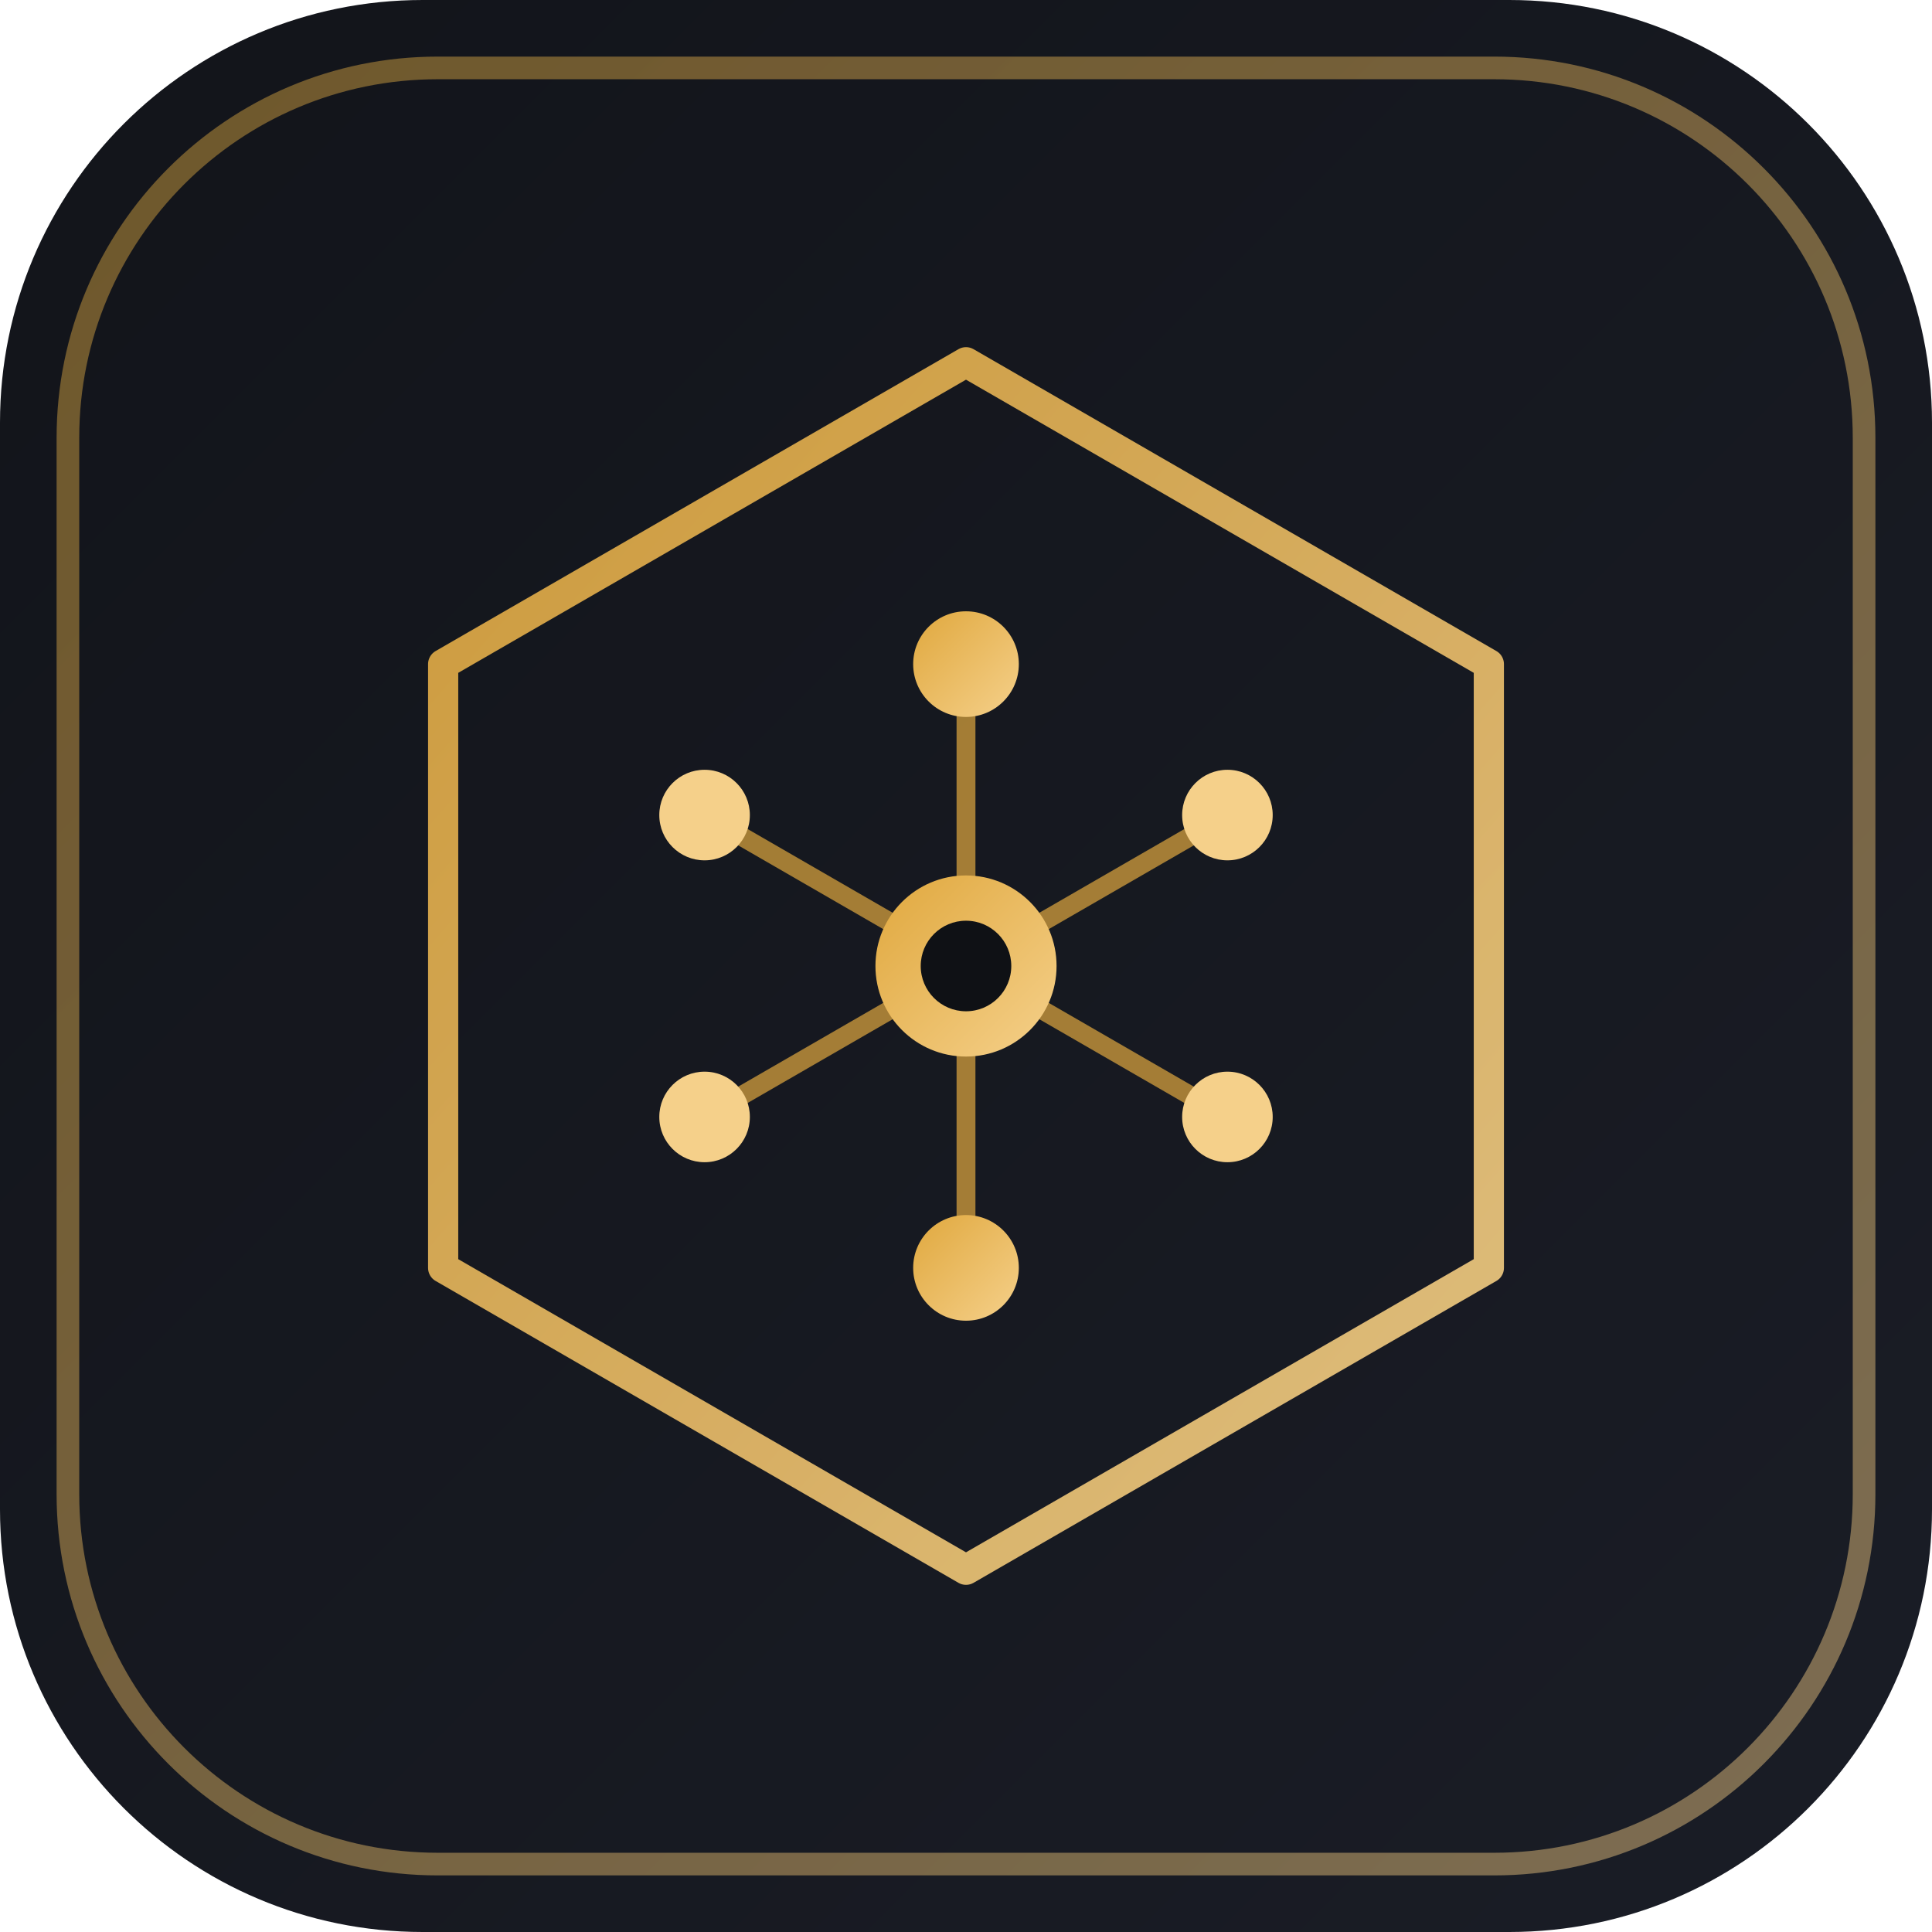
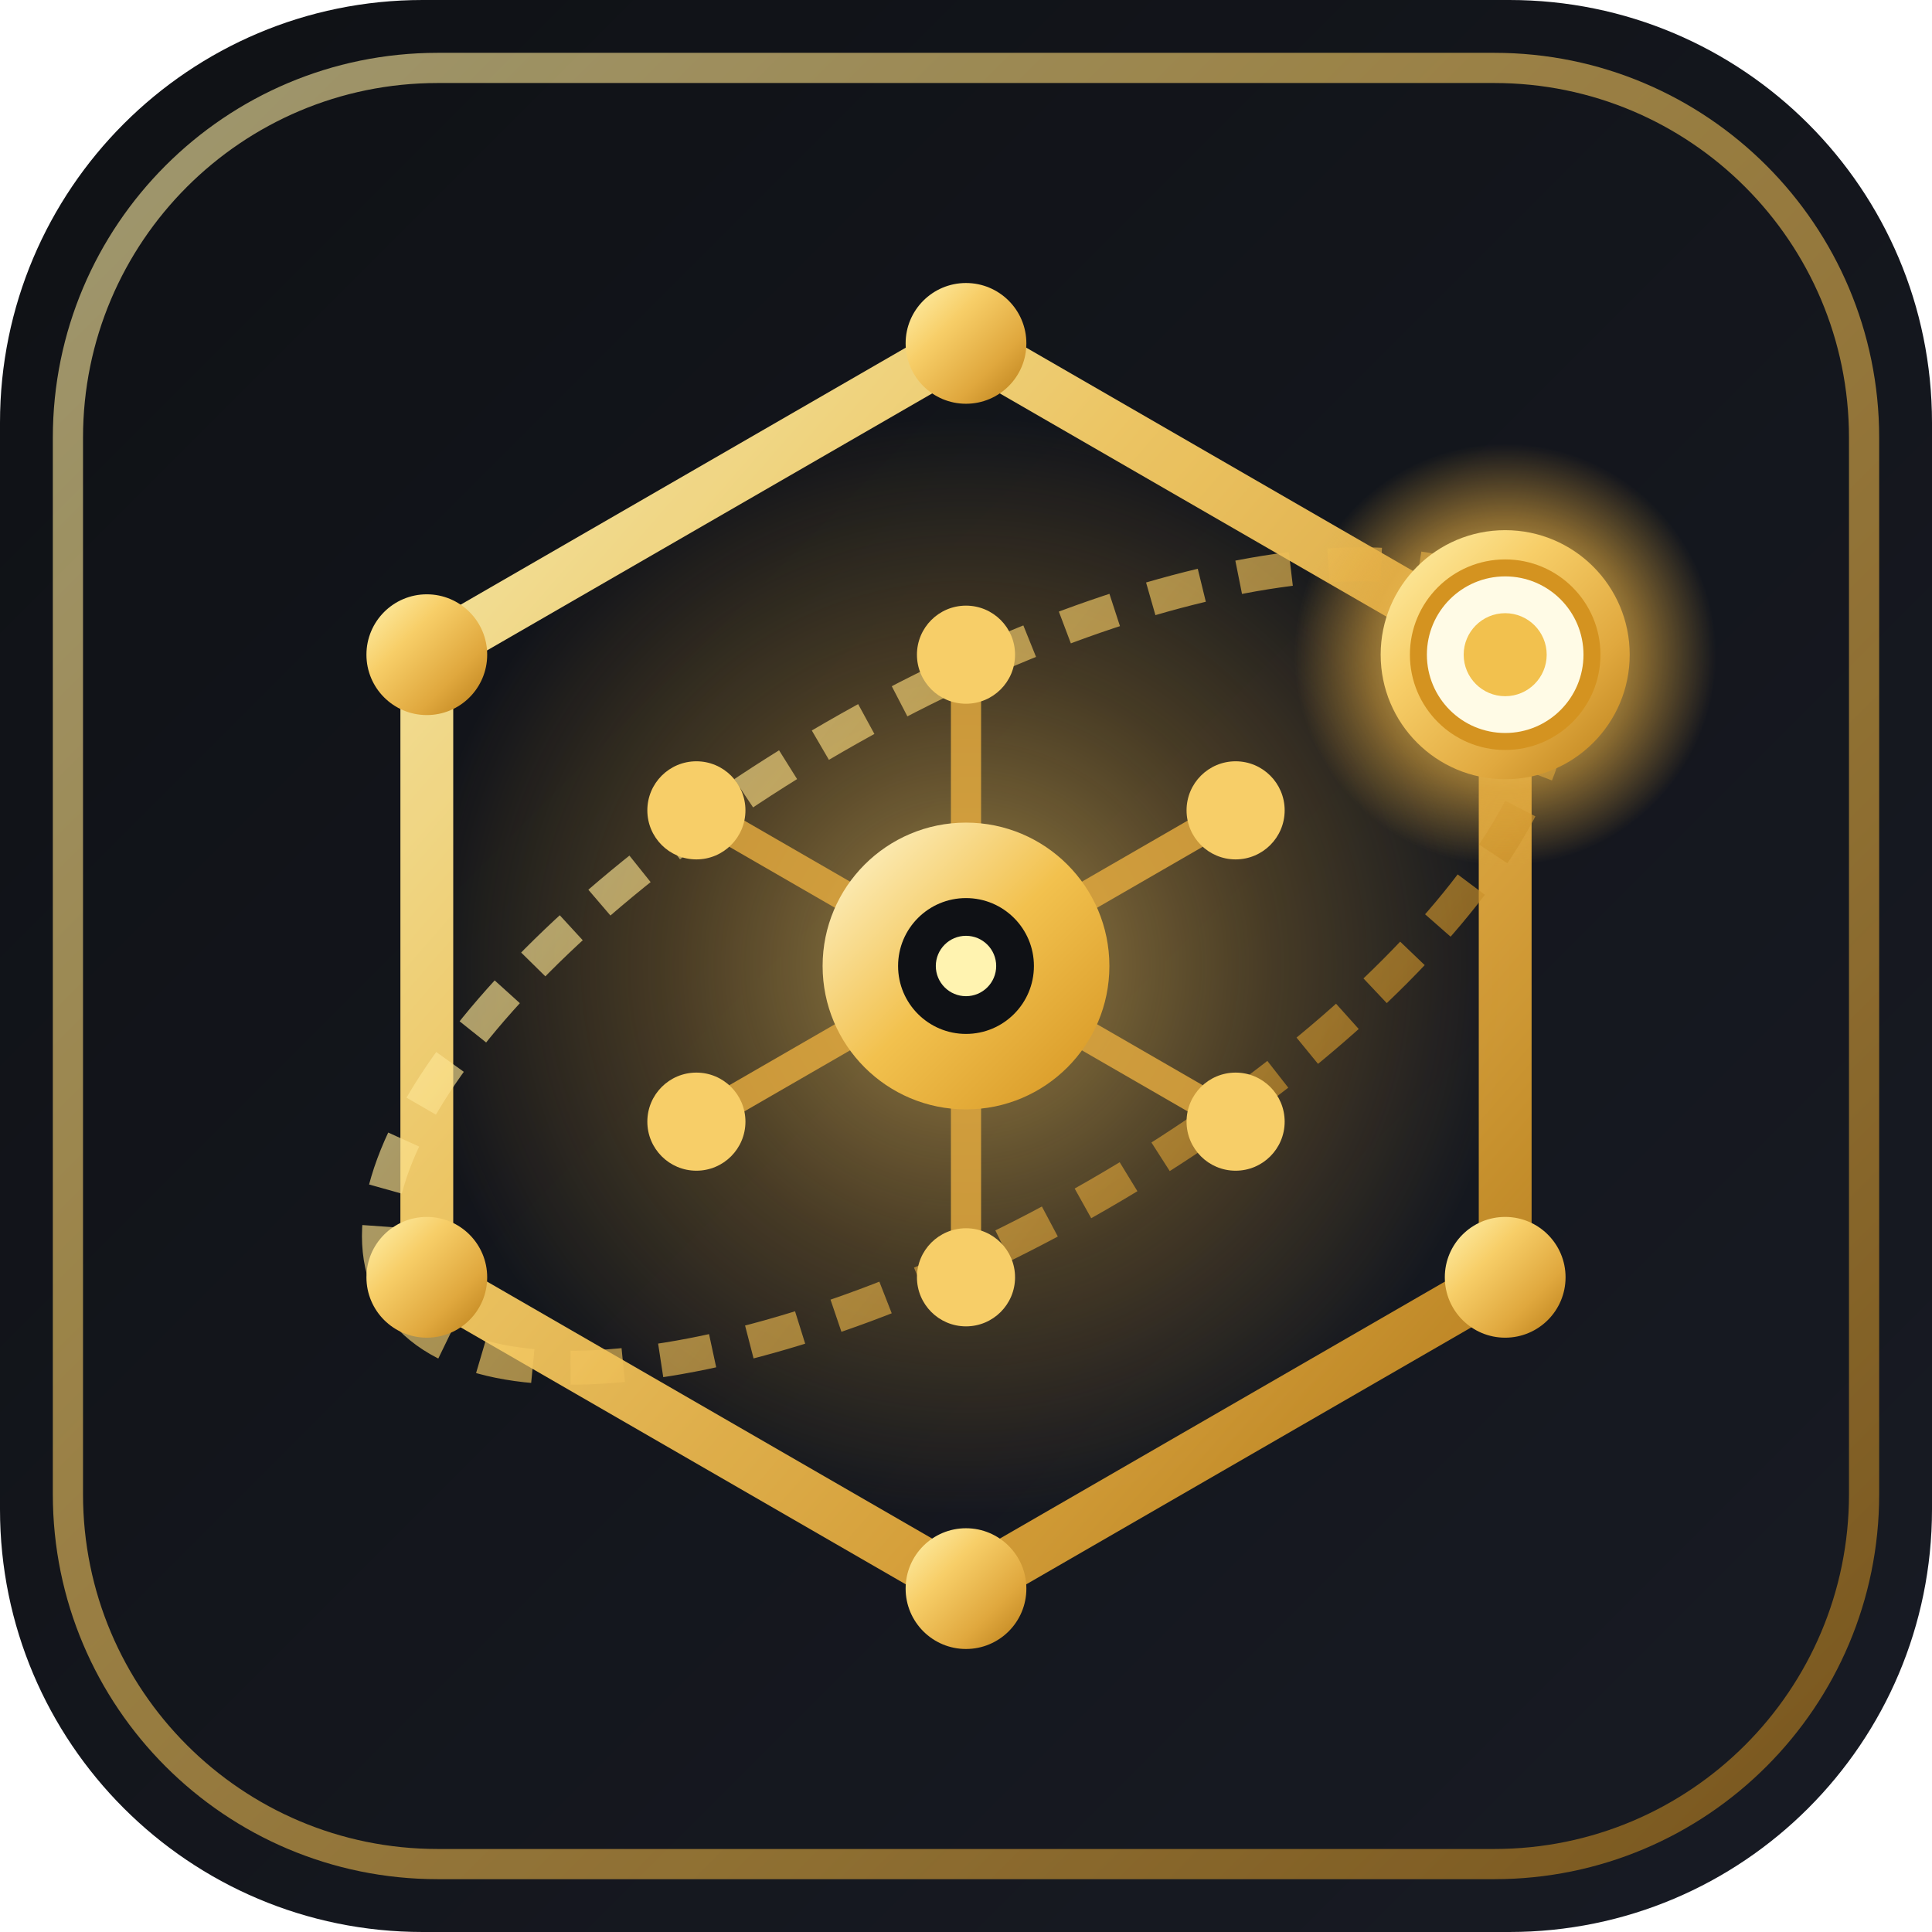
<svg xmlns="http://www.w3.org/2000/svg" viewBox="0 0 512 512">
  <defs>
    <linearGradient id="bg" x1="0" y1="0" x2="1" y2="1">
-       <stop offset="0" stop-color="#12141a" />
-       <stop offset="1" stop-color="#1a1d26" />
+       <stop offset="0%" stop-color="#0F1115" />
+       <stop offset="100%" stop-color="#181B24" />
    </linearGradient>
-     <linearGradient id="acc" x1="0" y1="0" x2="1" y2="1">
-       <stop offset="0" stop-color="#E0A83E" />
-       <stop offset="1" stop-color="#F5D08A" />
+     <linearGradient id="gold-bright" x1="0" y1="0" x2="1" y2="1">
+       <stop offset="0%" stop-color="#FFF3B0" />
+       <stop offset="35%" stop-color="#F7CE68" />
+       <stop offset="70%" stop-color="#E0A83E" />
+       <stop offset="100%" stop-color="#B87D18" />
    </linearGradient>
+     <linearGradient id="gold-core" x1="0" y1="0" x2="1" y2="1">
+       <stop offset="0%" stop-color="#FFF9D6" />
+       <stop offset="50%" stop-color="#F2C14E" />
+       <stop offset="100%" stop-color="#D49320" />
+     </linearGradient>
+     <radialGradient id="electron-glow" cx="50%" cy="50%" r="50%">
+       <stop offset="0%" stop-color="#FFFBE6" stop-opacity="1" />
+       <stop offset="28%" stop-color="#F7CE68" stop-opacity="0.95" />
+       <stop offset="65%" stop-color="#E0A83E" stop-opacity="0.55" />
+       <stop offset="100%" stop-color="#E0A83E" stop-opacity="0" />
+     </radialGradient>
+     <radialGradient id="nucleus-glow" cx="50%" cy="50%" r="50%">
+       <stop offset="0%" stop-color="#F7CE68" stop-opacity="0.6" />
+       <stop offset="55%" stop-color="#E0A83E" stop-opacity="0.25" />
+       <stop offset="100%" stop-color="#E0A83E" stop-opacity="0" />
+     </radialGradient>
  </defs>
  <rect width="512" height="512" rx="112" fill="url(#bg)" />
-   <rect x="18" y="18" width="476" height="476" rx="98" fill="none" stroke="url(#acc)" stroke-width="6" opacity="0.45" />
+   <rect x="18" y="18" width="476" height="476" rx="98" fill="none" stroke="url(#gold-bright)" stroke-width="8" opacity="0.6" />
+   <circle cx="256" cy="256" r="145" fill="url(#nucleus-glow)" />
  <g transform="translate(256, 256)">
-     <polygon points="0,-160 138.56,-80 138.56,80 0,160 -138.56,80 -138.56,-80" fill="none" stroke="url(#acc)" stroke-width="8" stroke-linejoin="round" opacity="0.9" />
-     <line x1="0" y1="-80" x2="0" y2="80" stroke="#E0A83E" stroke-width="5" opacity="0.7" />
-     <line x1="-69.28" y1="-40" x2="69.28" y2="40" stroke="#E0A83E" stroke-width="5" opacity="0.7" />
-     <line x1="-69.28" y1="40" x2="69.28" y2="-40" stroke="#E0A83E" stroke-width="5" opacity="0.7" />
-     <circle cx="0" cy="-80" r="14" fill="url(#acc)" />
-     <circle cx="0" cy="80" r="14" fill="url(#acc)" />
-     <circle cx="-69.28" cy="-40" r="12" fill="#F5D08A" />
-     <circle cx="69.28" cy="-40" r="12" fill="#F5D08A" />
-     <circle cx="-69.28" cy="40" r="12" fill="#F5D08A" />
-     <circle cx="69.28" cy="40" r="12" fill="#F5D08A" />
-     <circle cx="0" cy="0" r="24" fill="url(#acc)" />
-     <circle cx="0" cy="0" r="12" fill="#0F1115" />
+     <polygon points="0,-165 142.89,-82.5 142.89,82.5 0,165 -142.89,82.5 -142.89,-82.5" fill="none" stroke="url(#gold-bright)" stroke-width="14" stroke-linejoin="round" opacity="0.95" />
+     <ellipse cx="0" cy="0" rx="175" ry="70" transform="rotate(-30)" fill="none" stroke="url(#gold-bright)" stroke-width="9" stroke-dasharray="14 10" opacity="0.65" />
+     <line x1="0" y1="-82.5" x2="0" y2="82.5" stroke="#E0A83E" stroke-width="8" opacity="0.85" />
+     <line x1="-71.45" y1="-41.25" x2="71.45" y2="41.25" stroke="#E0A83E" stroke-width="8" opacity="0.85" />
+     <line x1="-71.45" y1="41.25" x2="71.45" y2="-41.25" stroke="#E0A83E" stroke-width="8" opacity="0.85" />
+     <circle cx="0" cy="-165" r="16" fill="url(#gold-bright)" />
+     <circle cx="142.89" cy="82.5" r="16" fill="url(#gold-bright)" />
+     <circle cx="0" cy="165" r="16" fill="url(#gold-bright)" />
+     <circle cx="-142.89" cy="82.5" r="16" fill="url(#gold-bright)" />
+     <circle cx="-142.89" cy="-82.5" r="16" fill="url(#gold-bright)" />
+     <circle cx="0" cy="-82.5" r="13" fill="#F7CE68" />
+     <circle cx="0" cy="82.5" r="13" fill="#F7CE68" />
+     <circle cx="-71.45" cy="-41.25" r="13" fill="#F7CE68" />
+     <circle cx="71.45" cy="41.25" r="13" fill="#F7CE68" />
+     <circle cx="-71.45" cy="41.25" r="13" fill="#F7CE68" />
+     <circle cx="71.45" cy="-41.25" r="13" fill="#F7CE68" />
+     <circle cx="0" cy="0" r="38" fill="url(#gold-core)" />
+     <circle cx="0" cy="0" r="18" fill="#0F1115" />
+     <circle cx="0" cy="0" r="8" fill="#FFF3B0" />
+     <circle cx="142.89" cy="-82.5" r="56" fill="url(#electron-glow)" />
+     <circle cx="142.89" cy="-82.5" r="33" fill="url(#gold-bright)" />
+     <circle cx="142.89" cy="-82.5" r="23" fill="#FFFBE6" stroke="#D49320" stroke-width="4.5" />
+     <circle cx="142.89" cy="-82.5" r="11" fill="#F2C14E" />
  </g>
</svg>
